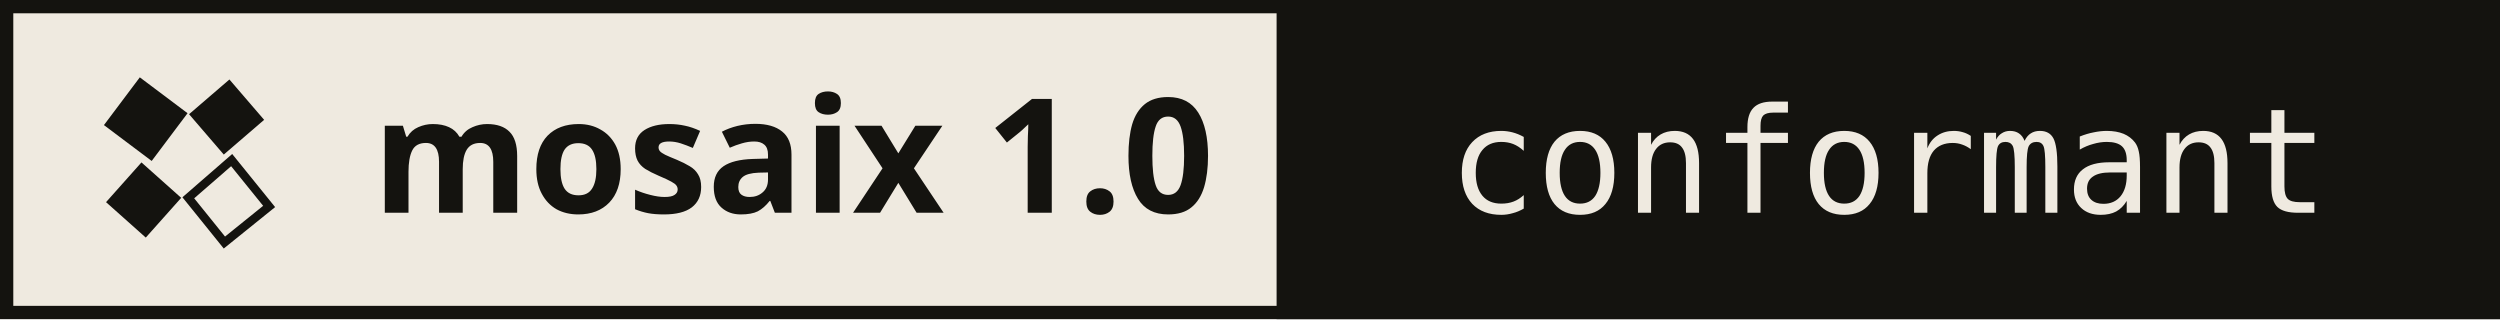
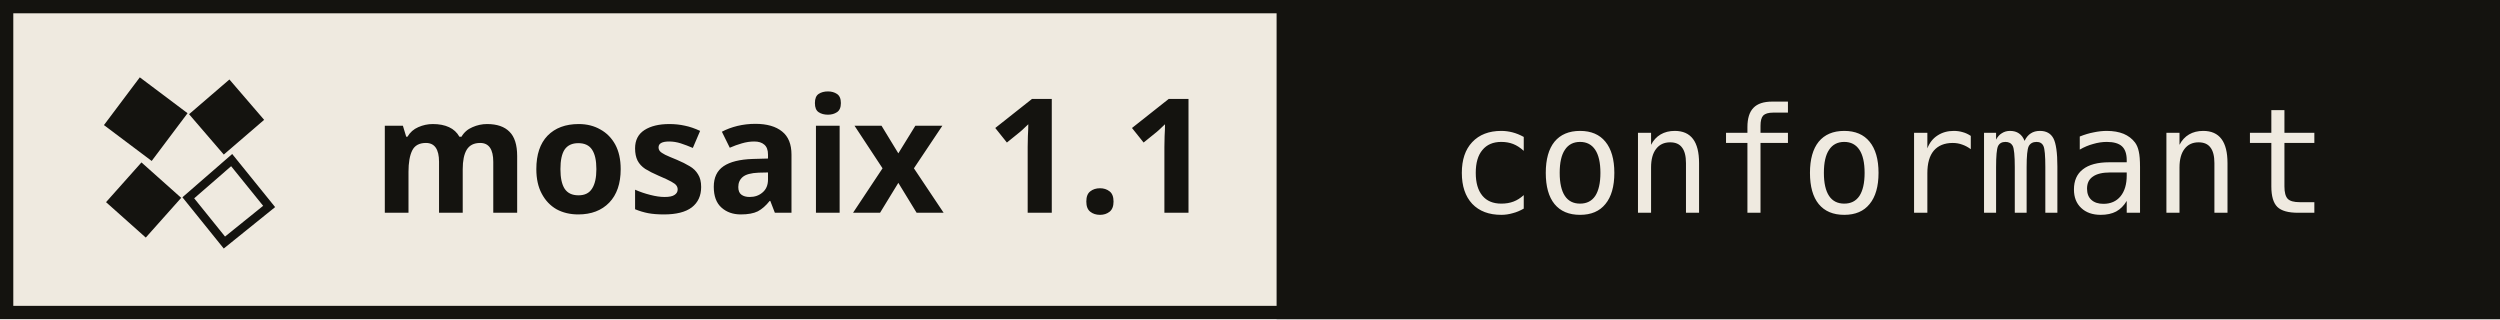
- <svg xmlns="http://www.w3.org/2000/svg" width="188" height="24" viewBox="0 0 188 24" role="img" aria-label="Mosaix 1.0 conformant">
+ <svg xmlns="http://www.w3.org/2000/svg" width="188" height="24" viewBox="0 0 188 24" role="img" aria-label="Mosaix 1.1 conformant">
  <rect width="188" height="24" fill="#efeae0" />
  <rect x="0.5" y="0.5" width="187" height="23" fill="none" stroke="#14130f" />
  <g transform="translate(6 4) scale(0.16)" fill="#14130f">
    <polygon transform="translate(31 31) rotate(41)" points="-15,-13 13,-15 15,13 -13,15" />
    <polygon transform="translate(69 30) rotate(47)" points="-12,-13 13,-12 12,13 -13,12" />
    <polygon transform="translate(30 69) rotate(44)" points="-13,-12 12,-13 13,12 -12,13" />
    <polygon transform="translate(70 70) rotate(49)" points="-14,-14 14,-13 13,14 -14,13" fill="none" stroke="#14130f" stroke-width="4" />
  </g>
-   <text x="28" y="16" font-family="IBM Plex Sans, system-ui, sans-serif" font-size="12" font-weight="600" fill="#14130f">mosaix 1.0</text>
+   <text x="28" y="16" font-family="IBM Plex Sans, system-ui, sans-serif" font-size="12" font-weight="600" fill="#14130f">mosaix 1.1</text>
  <rect x="96" y="0" width="92" height="24" fill="#14130f" />
  <text x="142" y="16" text-anchor="middle" font-family="IBM Plex Mono, Menlo, monospace" font-size="11" fill="#efeae0">conformant</text>
</svg>
